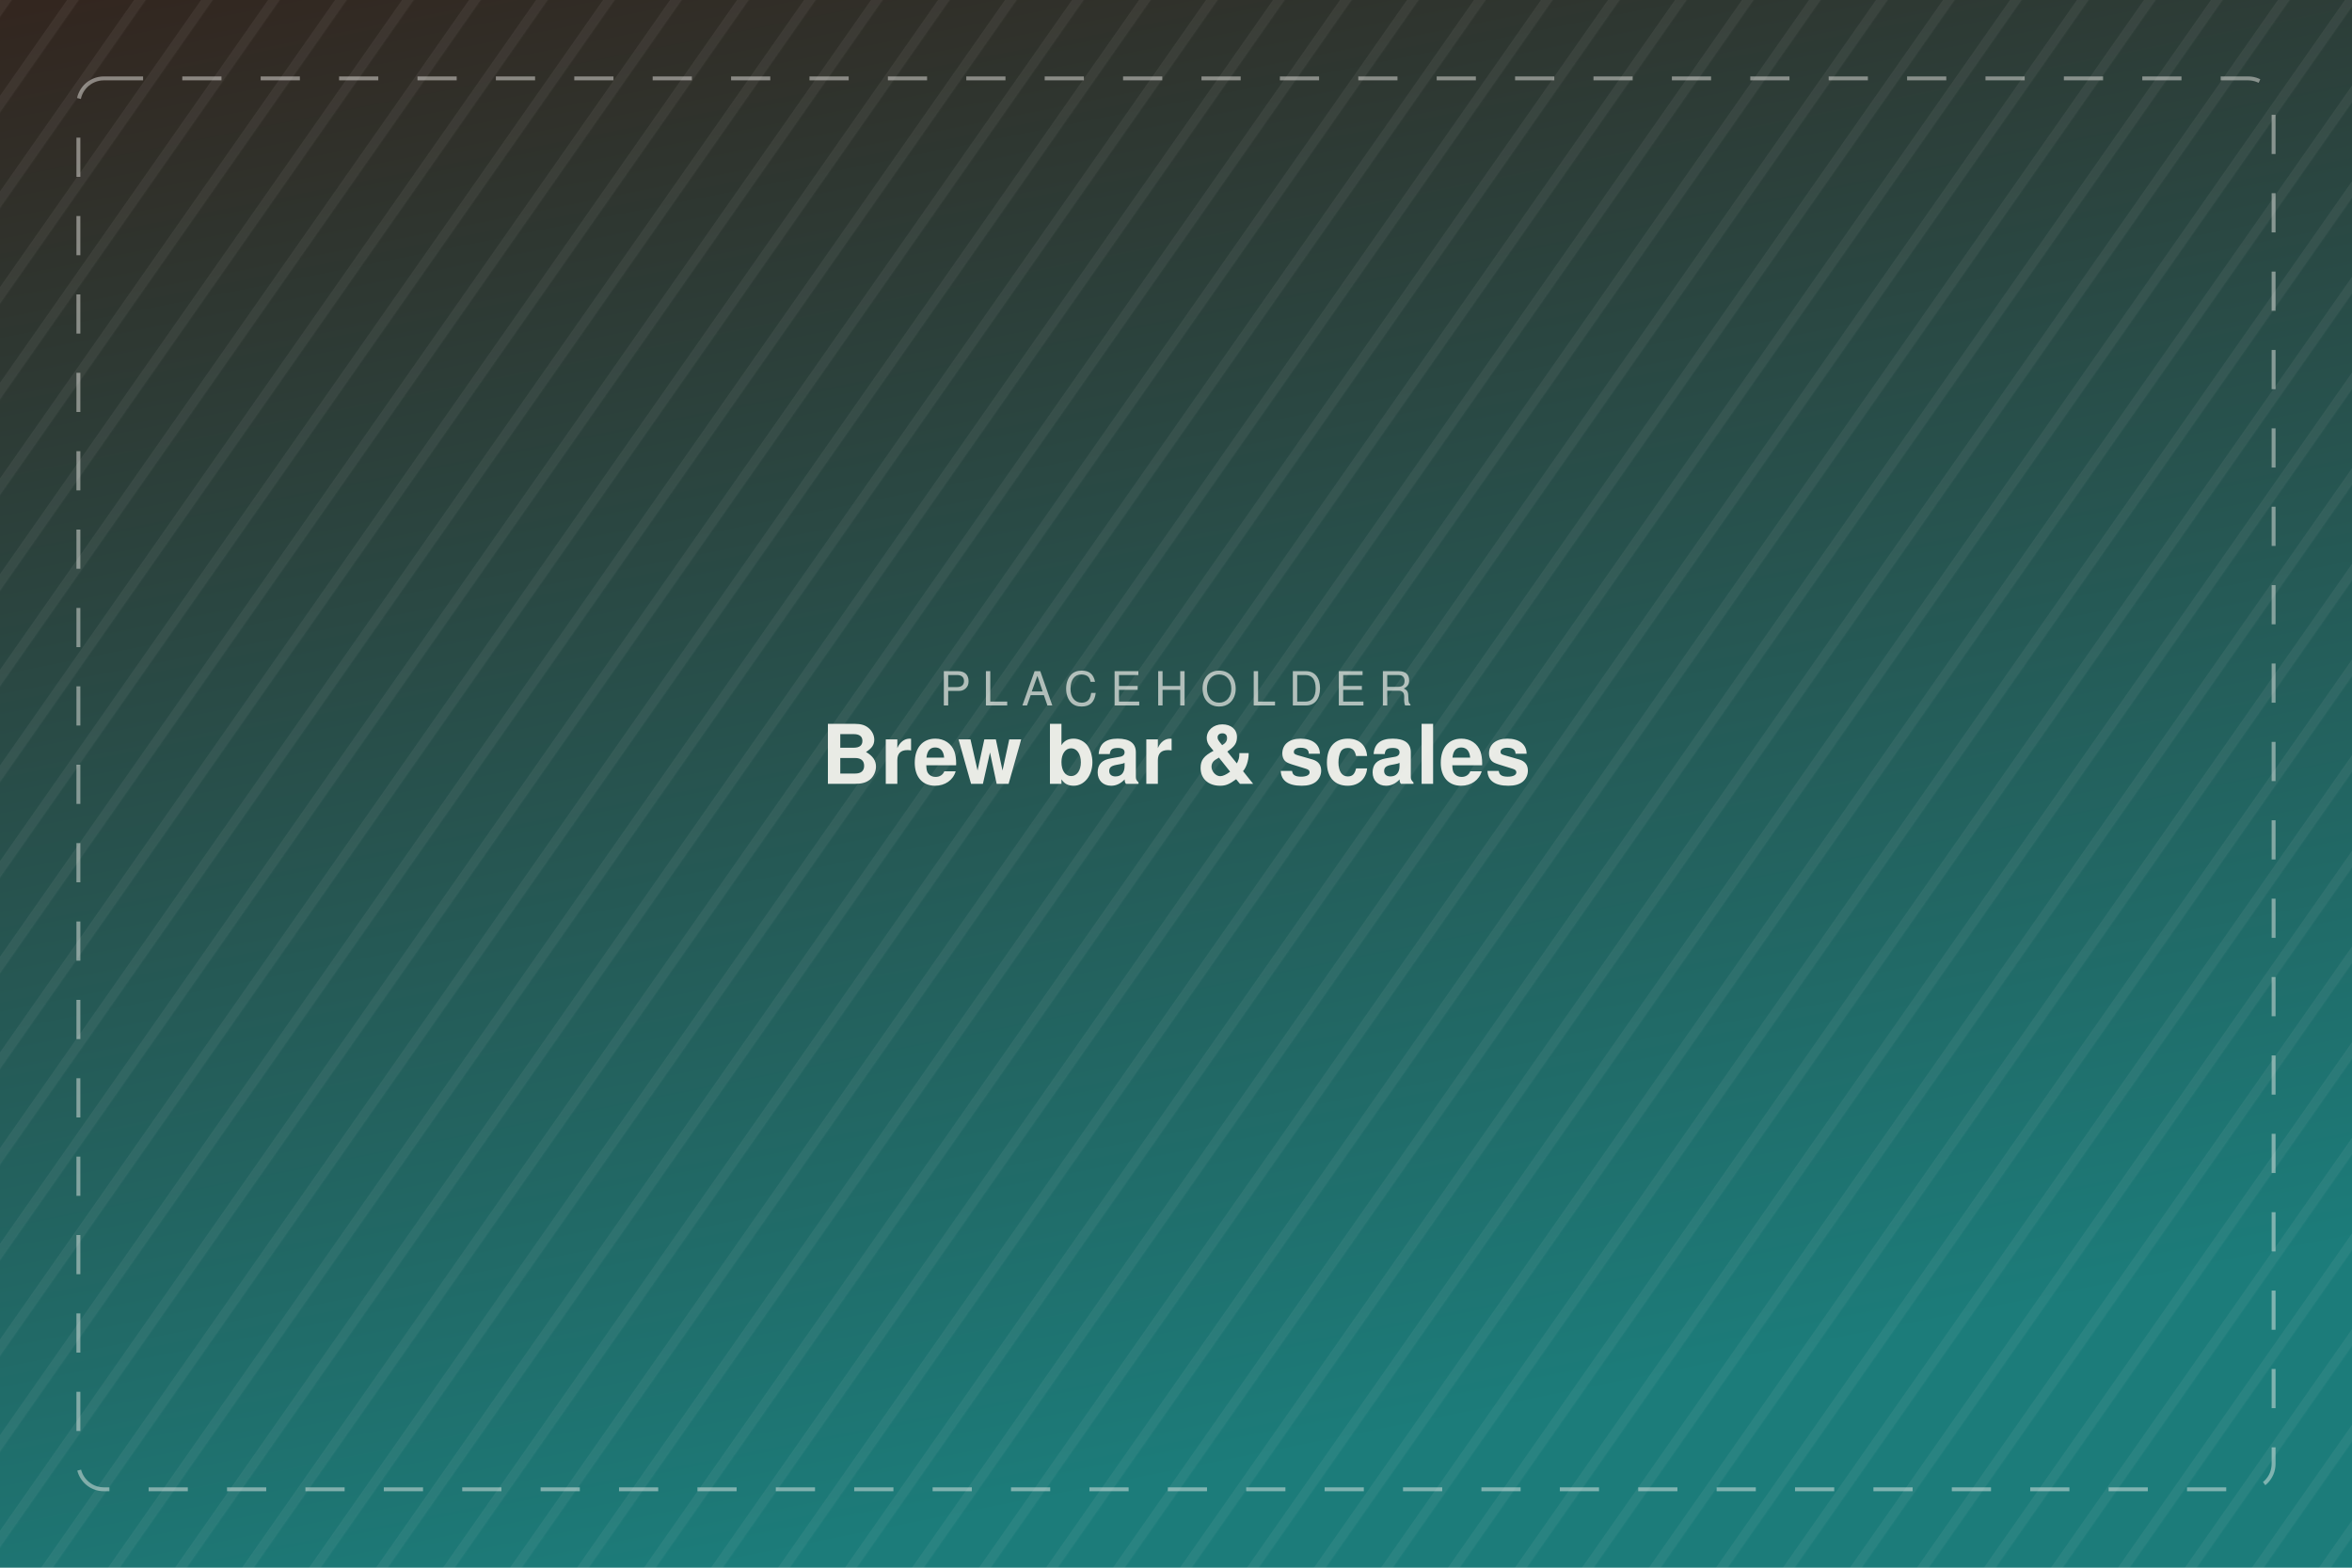
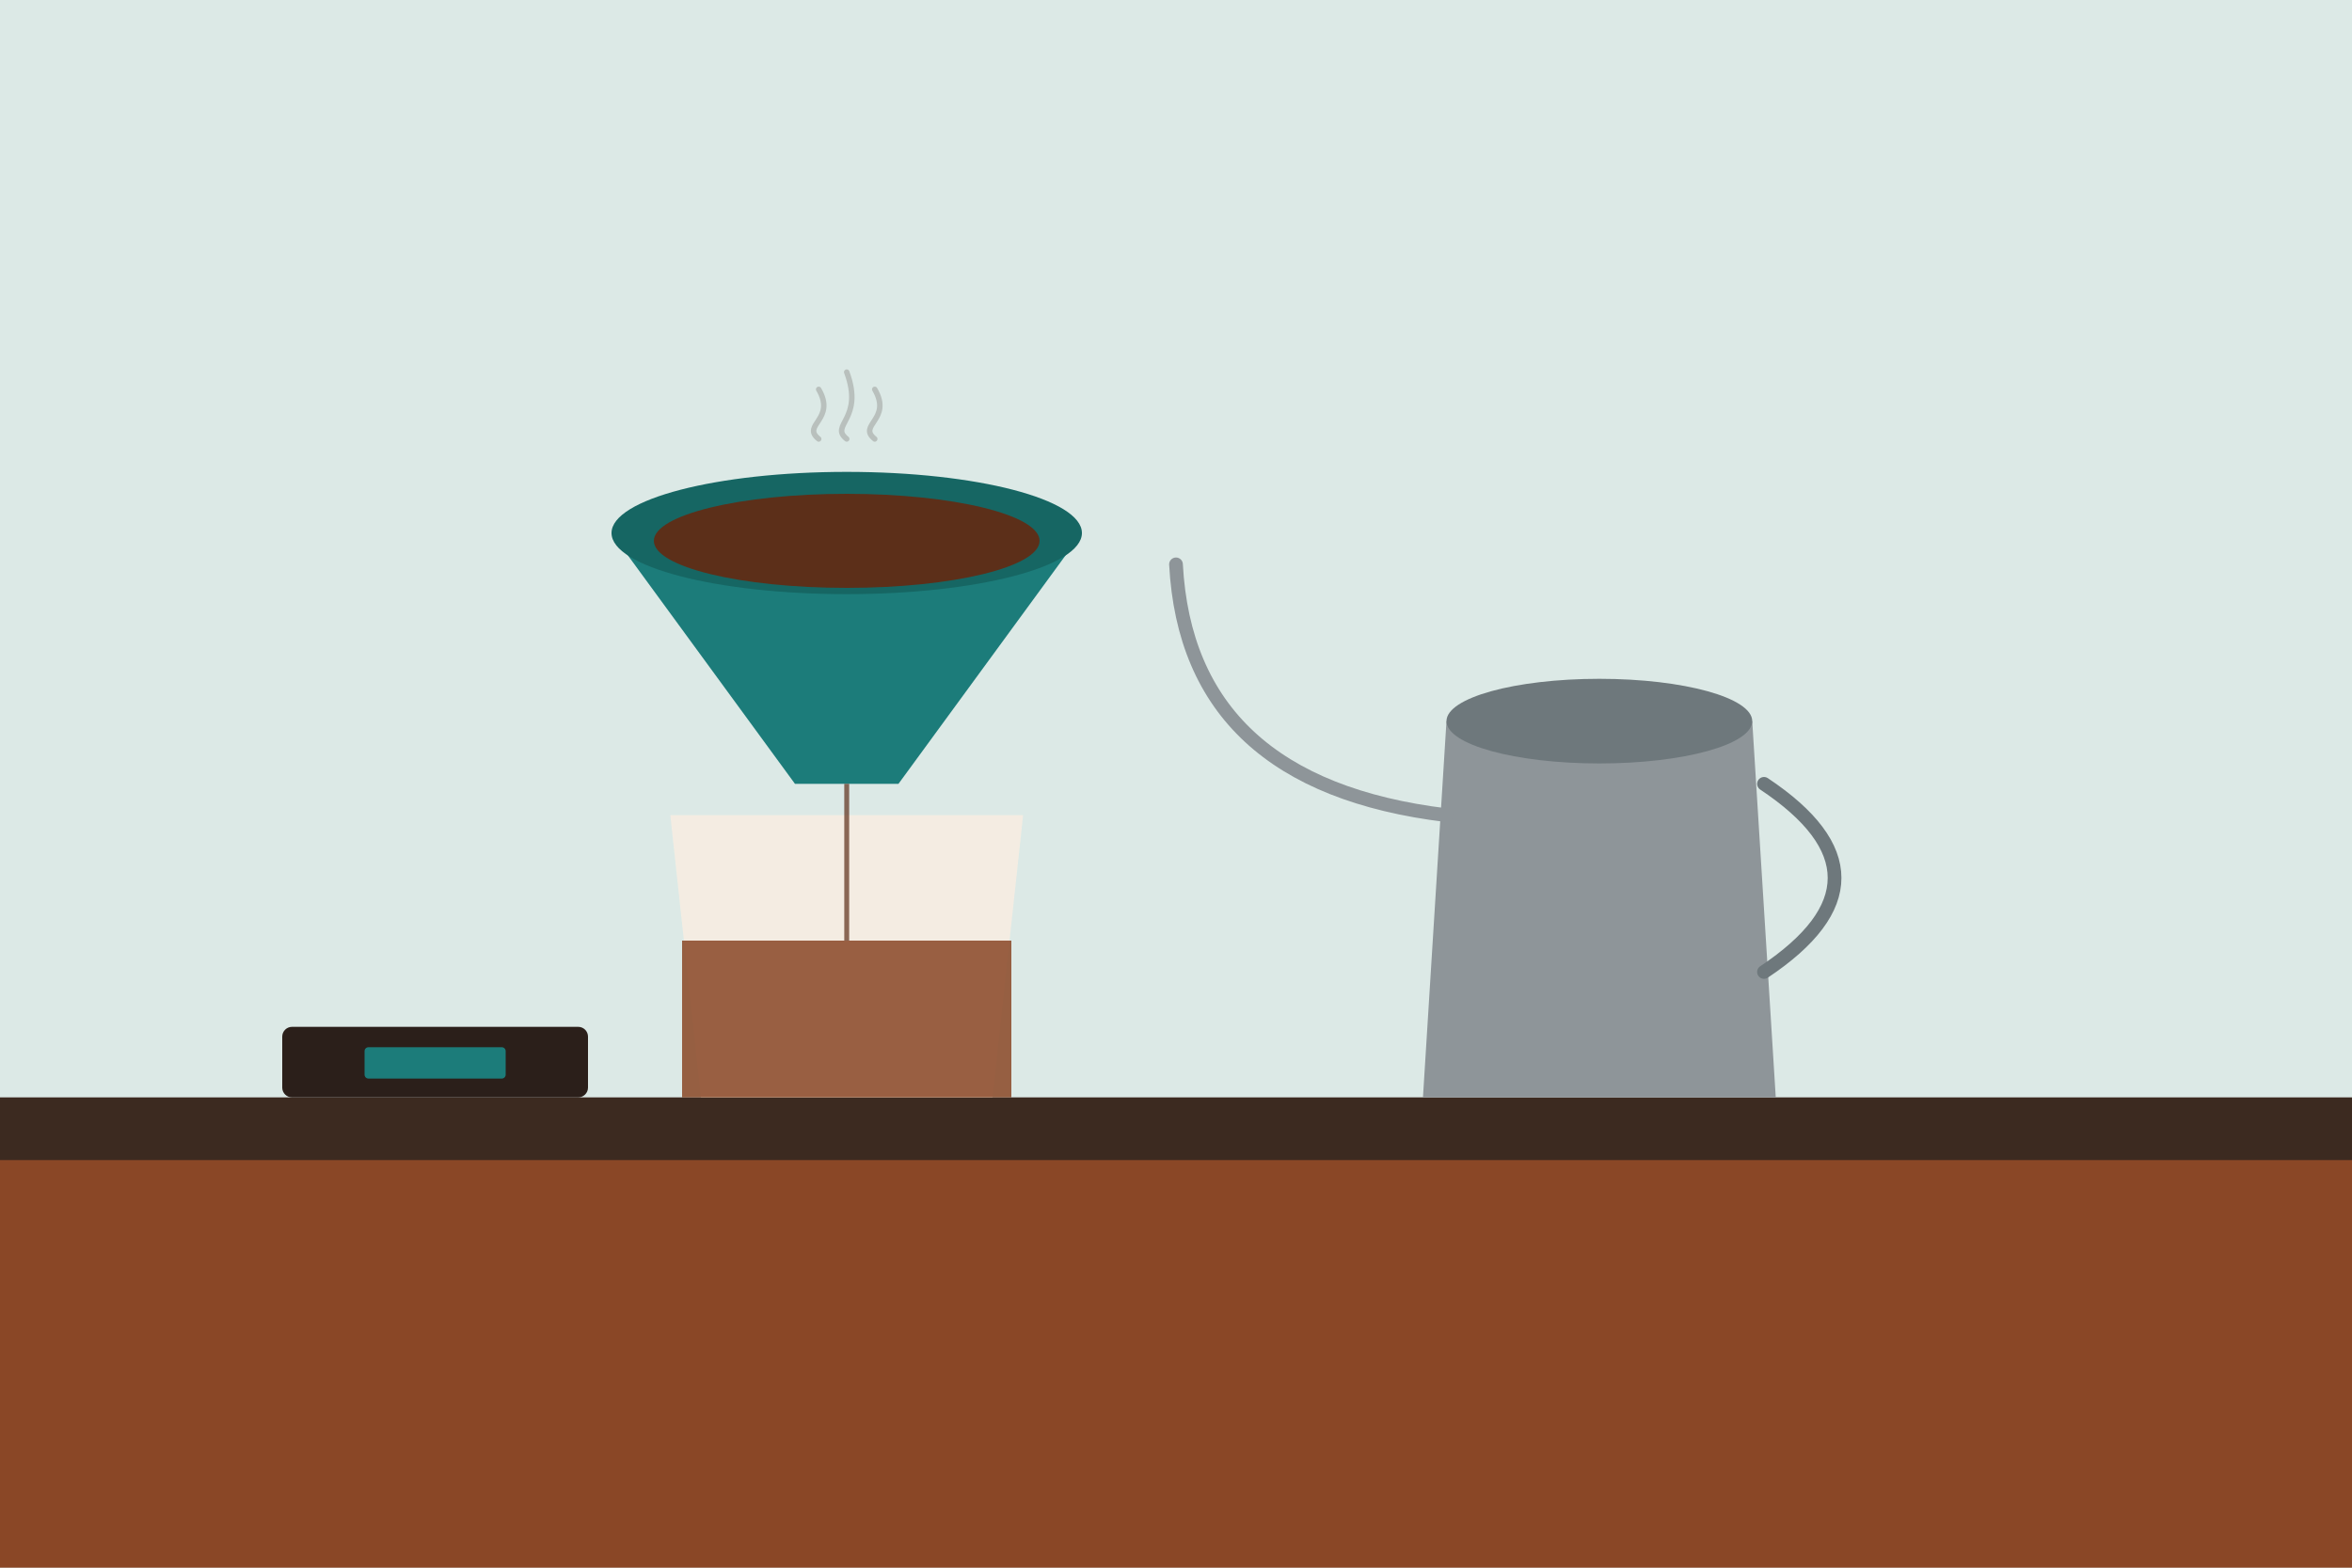
- <svg xmlns="http://www.w3.org/2000/svg" viewBox="0 0 1200 800" width="1200" height="800" role="img" aria-label="Placeholder: Brew bar &amp; scales">
-   <defs>
-     <linearGradient id="g" x1="0" y1="0" x2="0.3" y2="1">
-       <stop offset="0" stop-color="#33251E" />
-       <stop offset="1" stop-color="#1C7C7A" />
-     </linearGradient>
-     <pattern id="p" width="28" height="28" patternUnits="userSpaceOnUse" patternTransform="rotate(35)">
-       <rect width="28" height="28" fill="none" />
-       <line x1="0" y1="0" x2="0" y2="28" stroke="#FAF7F2" stroke-opacity="0.06" stroke-width="10" />
-     </pattern>
-   </defs>
-   <rect width="1200" height="800" fill="url(#g)" />
-   <rect width="1200" height="800" fill="url(#p)" />
-   <rect x="40" y="40" width="1120" height="720" rx="13" fill="none" stroke="#FAF7F2" stroke-opacity="0.45" stroke-width="2" stroke-dasharray="20 20" />
-   <g transform="translate(600 400)" text-anchor="middle" fill="#FAF7F2" font-family="Helvetica,Arial,sans-serif">
-     <text y="-40" font-size="24" letter-spacing="6.4" opacity="0.65">PLACEHOLDER</text>
-     <text font-size="42" font-weight="600" opacity="0.92">
-       <tspan x="0" dy="0">Brew bar &amp; scales</tspan>
-     </text>
-   </g>
+ <svg xmlns="http://www.w3.org/2000/svg" viewBox="0 0 1200 800" width="1200" height="800" role="img" aria-label="Illustration: the brew bar">
+   <rect width="1200" height="800" fill="#DCE9E6" />
+   <rect width="1200" height="800" fill="#DCE9E6" />
+   <rect y="576.0" width="1200" height="224" fill="#8A4726" />
+   <rect y="560.0" width="1200" height="32.0" fill="#3C2A20" />
+   <path d="M312.0 272.0 L552.0 272.0 L458.4 400.0 L405.6 400.0 Z" fill="#1C7C7A" />
+   <ellipse cx="432.0" cy="272.0" rx="120.0" ry="31.2" fill="#166663" />
+   <ellipse cx="432.0" cy="276.0" rx="98.4" ry="24.0" fill="#5C2F19" />
+   <path d="M342.0 416.0 L522.0 416.0 L506.4 560.0 L357.6 560.0 Z" fill="#F6EDE2" opacity="0.92" />
+   <rect x="348.0" y="480.0" width="168" height="80.0" fill="#8A4726" opacity="0.85" />
+   <path d="M432.0 400.0 L432.0 480.0" stroke="#5C2F19" stroke-width="2.5" opacity="0.7" />
+   <path d="M726 560.0 L738 368.0 L894 368.0 L906 560.0 Z" fill="#8E9599" />
+   <ellipse cx="816" cy="368.0" rx="78.0" ry="21.6" fill="#6E787C" />
+   <path d="M738 416.0 q -132.0 -16.0 -138.0 -128.0" fill="none" stroke="#8E9599" stroke-width="7" stroke-linecap="round" />
+   <path d="M900 400.0 q 72.0 48.0 0 96.0" fill="none" stroke="#6E787C" stroke-width="7" stroke-linecap="round" />
+   <rect x="144.0" y="524.0" width="156.0" height="36.0" rx="5" fill="#2B1F1A" />
+   <rect x="186.0" y="534.4" width="72.0" height="16.0" rx="2" fill="#1C7C7A" />
+   <path d="M417.7 224 c -9 -7.15 9 -9.9 0 -25.3" fill="none" stroke="#2B1F1A" stroke-width="2.8" stroke-linecap="round" opacity="0.2" />
+   <path d="M432.0 224 c -9 -7.15 9 -9.9 0 -34.1" fill="none" stroke="#2B1F1A" stroke-width="2.8" stroke-linecap="round" opacity="0.2" />
+   <path d="M446.3 224 c -9 -7.15 9 -9.9 0 -25.3" fill="none" stroke="#2B1F1A" stroke-width="2.8" stroke-linecap="round" opacity="0.2" />
</svg>
